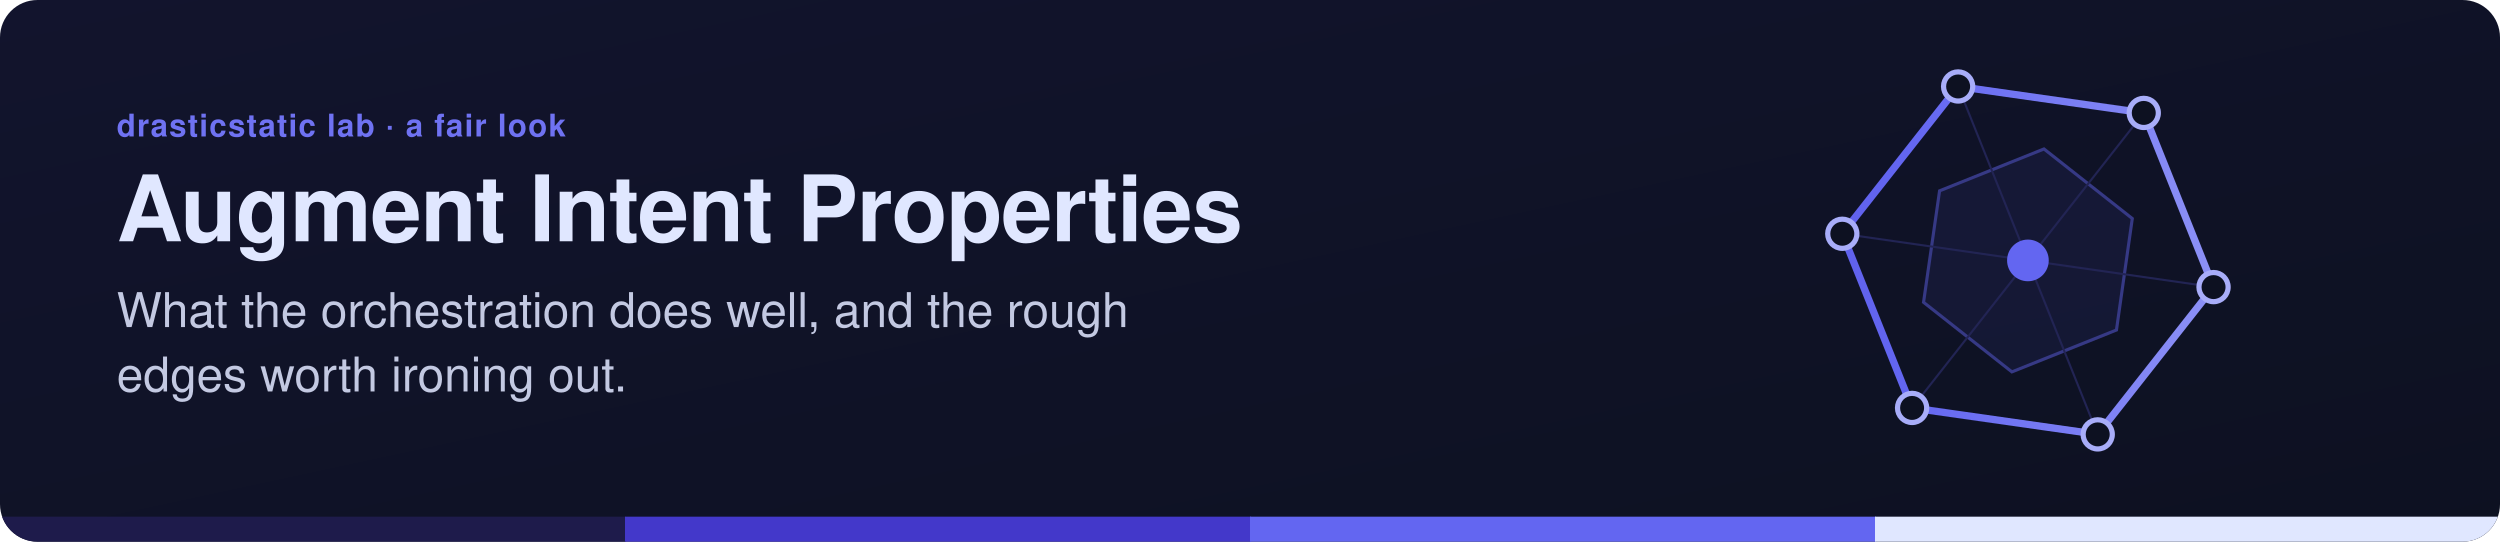
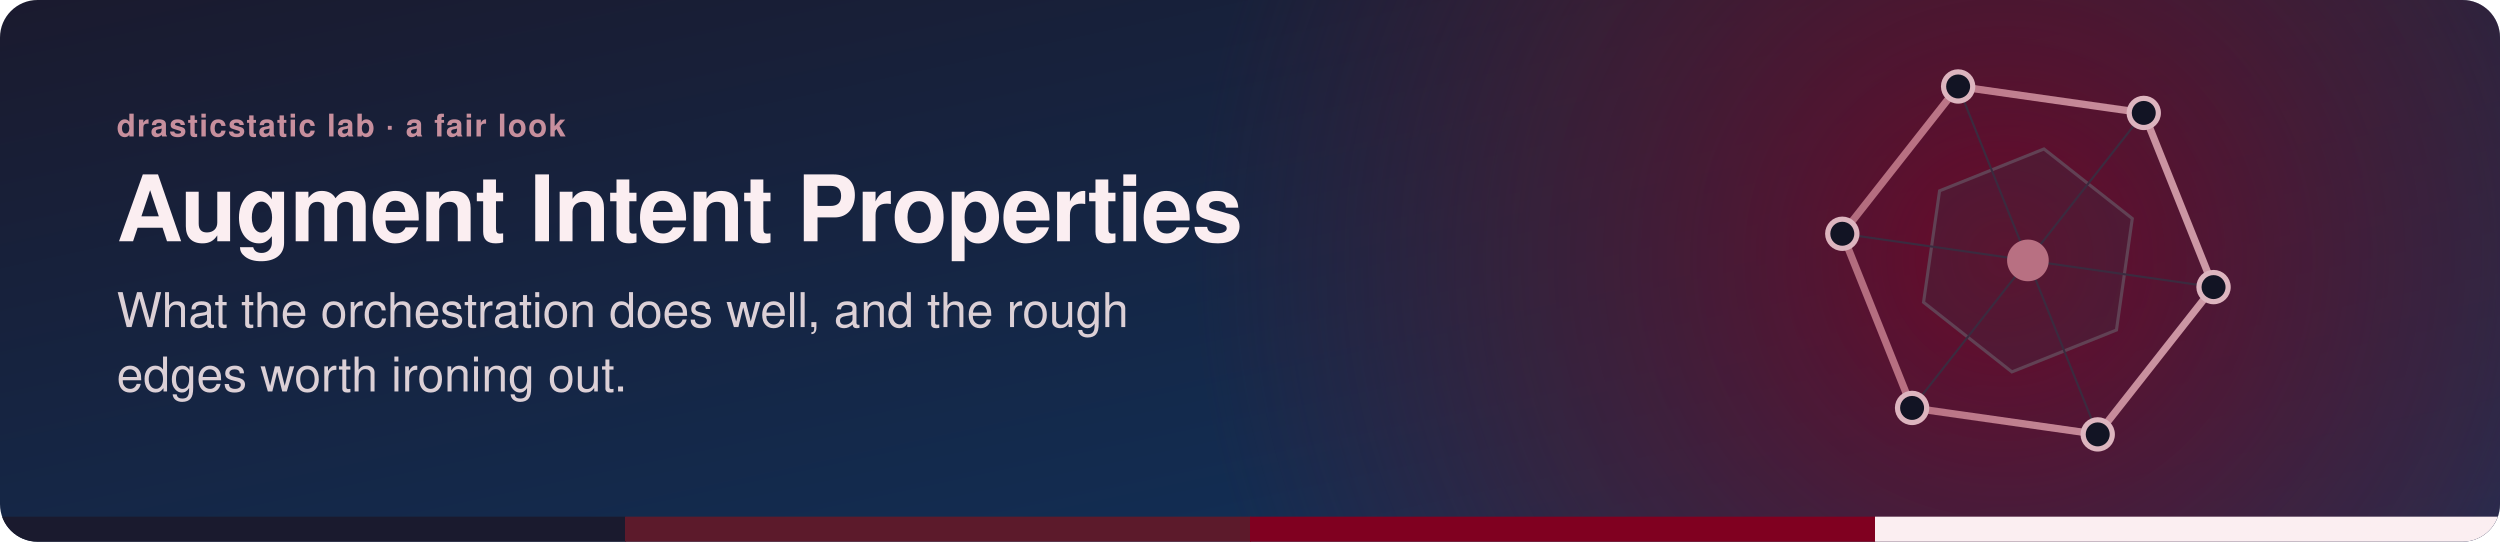
<svg xmlns="http://www.w3.org/2000/svg" width="1200" height="260" viewBox="0 0 1200 260" role="img" aria-labelledby="t d">
  <style>
    /* Motion only for readers who have not asked for less. Outside this block everything is in its finished state. */
    @media (prefers-reduced-motion: no-preference) {
      .draw { stroke-dasharray: 100; animation: draw 2.6s cubic-bezier(.4,0,.2,1) both; }
      .arrive { animation: arrive .5s ease-out both; }
      .breathe { transform-box: fill-box; transform-origin: center; animation: breathe 8s steps(48) 3s infinite; }
      .halo { transform-box: fill-box; transform-origin: center; animation: halo 5s steps(60) 3.6s infinite; }
    }
    @keyframes draw { from { stroke-dashoffset: 100 } to { stroke-dashoffset: 0 } }
    @keyframes arrive { from { opacity: 0 } to { opacity: 1 } }
    @keyframes breathe { 0%, 100% { transform: scale(1) } 50% { transform: scale(1.07) } }
    @keyframes halo { 0% { opacity: .55; transform: scale(1) } 70%, 100% { opacity: 0; transform: scale(2.1) } }
    .halo { opacity: 0 }
  </style>
  <defs>
    <linearGradient id="ground" x1="0" y1="0" x2="1" y2="1">
-       <stop offset="0" stop-color="#12142d" />
-       <stop offset="1" stop-color="#0d1121" />
+       <stop offset="0" stop-color="#1a1a2e" />
+       <stop offset="1" stop-color="#0f3460" />
    </linearGradient>
    <linearGradient id="line" gradientUnits="userSpaceOnUse" x1="668" y1="0" x2="1160" y2="0">
-       <stop offset="0.00" stop-color="#4b40cc" />
-       <stop offset="0.50" stop-color="#6366f1" />
-       <stop offset="1.00" stop-color="#a8adf9" />
+       <stop offset="0.00" stop-color="#804c5a" />
+       <stop offset="0.50" stop-color="#b87082" />
+       <stop offset="1.00" stop-color="#ddb5bf" />
    </linearGradient>
    <linearGradient id="fade" gradientUnits="userSpaceOnUse" x1="620" y1="0" x2="1200" y2="0">
-       <stop offset="0" stop-color="#6366f1" stop-opacity="0" />
-       <stop offset=".35" stop-color="#6366f1" />
-       <stop offset="1" stop-color="#a8adf9" />
+       <stop offset="0" stop-color="#b87082" stop-opacity="0" />
+       <stop offset=".35" stop-color="#b87082" />
+       <stop offset="1" stop-color="#ddb5bf" />
    </linearGradient>
    <clipPath id="card">
      <rect width="1200" height="260" rx="18" />
    </clipPath>
+     <radialGradient id="ember" gradientUnits="userSpaceOnUse" cx="962" cy="124" r="390">
+       <stop offset="0" stop-color="#800020" stop-opacity=".8" />
+       <stop offset=".6" stop-color="#5c1a2b" stop-opacity=".45" />
+       <stop offset="1" stop-color="#5c1a2b" stop-opacity="0" />
+     </radialGradient>
  </defs>
  <g clip-path="url(#card)">
    <rect width="1200" height="260" fill="url(#ground)" />
-     <path d="M1015.9 158.4 L965.7 178.5 L923.3 145.1 L931.0 91.6 L981.1 71.5 L1023.5 104.9Z" fill="#222454" fill-opacity=".35" stroke="#363985" stroke-width="1.5" />
-     <path d="M973.4 125.0L1062.5 137.8" stroke="#222454" stroke-width="1" />
-     <path d="M973.4 125.0L1006.9 208.5" stroke="#222454" stroke-width="1" />
-     <path d="M973.4 125.0L917.8 195.8" stroke="#222454" stroke-width="1" />
-     <path d="M973.4 125.0L884.3 112.2" stroke="#222454" stroke-width="1" />
-     <path d="M973.4 125.0L939.9 41.5" stroke="#222454" stroke-width="1" />
-     <path d="M973.4 125.0L1029.0 54.2" stroke="#222454" stroke-width="1" />
+     <rect width="1200" height="260" fill="url(#ember)" />
+     <path d="M1015.9 158.4 L965.7 178.5 L923.3 145.1 L931.0 91.6 L981.1 71.5 L1023.5 104.9Z" fill="#3a2b3f" fill-opacity=".35" stroke="#614154" stroke-width="1.5" />
+     <path d="M973.4 125.0L1062.5 137.8" stroke="#3a2b3f" stroke-width="1" />
+     <path d="M973.4 125.0L1006.9 208.5" stroke="#3a2b3f" stroke-width="1" />
+     <path d="M973.4 125.0L917.8 195.8" stroke="#3a2b3f" stroke-width="1" />
+     <path d="M973.4 125.0L884.3 112.2" stroke="#3a2b3f" stroke-width="1" />
+     <path d="M973.4 125.0L939.9 41.5" stroke="#3a2b3f" stroke-width="1" />
+     <path d="M973.4 125.0L1029.0 54.2" stroke="#3a2b3f" stroke-width="1" />
    <path class="draw" pathLength="100" d="M1062.5 137.8 L1006.9 208.5 L917.8 195.8 L884.3 112.2 L939.9 41.5 L1029.0 54.2Z" fill="none" stroke="url(#line)" stroke-width="3.5" stroke-linecap="round" stroke-linejoin="round" style="animation-delay:0.30s" />
-     <circle class="arrive" style="animation-delay:0.35s" cx="1062.5" cy="137.8" r="7" fill="#0d1121" stroke="#a8adf9" stroke-width="2.5" />
-     <circle class="arrive" style="animation-delay:0.83s" cx="1006.9" cy="208.5" r="7" fill="#0d1121" stroke="#a8adf9" stroke-width="2.5" />
-     <circle class="arrive" style="animation-delay:1.32s" cx="917.8" cy="195.8" r="7" fill="#0d1121" stroke="#a8adf9" stroke-width="2.5" />
-     <circle class="arrive" style="animation-delay:1.80s" cx="884.3" cy="112.2" r="7" fill="#0d1121" stroke="#a8adf9" stroke-width="2.5" />
-     <circle class="arrive" style="animation-delay:2.28s" cx="939.9" cy="41.5" r="7" fill="#0d1121" stroke="#a8adf9" stroke-width="2.5" />
-     <circle class="arrive" style="animation-delay:2.77s" cx="1029.0" cy="54.2" r="7" fill="#0d1121" stroke="#a8adf9" stroke-width="2.5" />
-     <circle class="halo" cx="973.4" cy="125.0" r="12" fill="none" stroke="#a8adf9" stroke-width="2" />
-     <circle class="breathe" cx="973.4" cy="125.0" r="10" fill="#6366f1" />
-     <rect x="0.0" y="248" width="300.5" height="12" fill="#1e1b4b" />
-     <rect x="300.0" y="248" width="300.5" height="12" fill="#4338ca" />
-     <rect x="600.0" y="248" width="300.5" height="12" fill="#6366f1" />
-     <rect x="900.0" y="248" width="300.5" height="12" fill="#e0e7ff" />
+     <circle class="arrive" style="animation-delay:0.35s" cx="1062.5" cy="137.8" r="7" fill="#121424" stroke="#ddb5bf" stroke-width="2.5" />
+     <circle class="arrive" style="animation-delay:0.83s" cx="1006.9" cy="208.5" r="7" fill="#121424" stroke="#ddb5bf" stroke-width="2.5" />
+     <circle class="arrive" style="animation-delay:1.32s" cx="917.8" cy="195.8" r="7" fill="#121424" stroke="#ddb5bf" stroke-width="2.5" />
+     <circle class="arrive" style="animation-delay:1.80s" cx="884.3" cy="112.2" r="7" fill="#121424" stroke="#ddb5bf" stroke-width="2.5" />
+     <circle class="arrive" style="animation-delay:2.28s" cx="939.9" cy="41.5" r="7" fill="#121424" stroke="#ddb5bf" stroke-width="2.5" />
+     <circle class="arrive" style="animation-delay:2.77s" cx="1029.0" cy="54.2" r="7" fill="#121424" stroke="#ddb5bf" stroke-width="2.5" />
+     <circle class="halo" cx="973.4" cy="125.0" r="12" fill="none" stroke="#ddb5bf" stroke-width="2" />
+     <circle class="breathe" cx="973.4" cy="125.0" r="10" fill="#b87082" />
+     <rect x="0.0" y="248" width="300.5" height="12" fill="#1a1a2e" />
+     <rect x="300.0" y="248" width="300.5" height="12" fill="#5c1a2b" />
+     <rect x="600.0" y="248" width="300.5" height="12" fill="#800020" />
+     <rect x="900.0" y="248" width="300.5" height="12" fill="#fbeef1" />
    <g font-family="Helvetica Neue, Helvetica, Arial, sans-serif">
-       <text x="56" y="65.5" fill="#6f72f2" font-size="15" font-weight="700" letter-spacing=".6">drasticstatic lab · a fair look</text>
-       <text x="56" y="115.8" fill="#e0e7ff" font-size="44" font-weight="700" letter-spacing="-.5">Augment Intent Properties</text>
-       <text x="56" y="157.0" fill="#c3c9e2" font-size="23">What the orchestration does well, and the rough</text>
-       <text x="56" y="187.9" fill="#c3c9e2" font-size="23">edges worth ironing out.</text>
+       <text x="56" y="65.5" fill="#c78f9d" font-size="15" font-weight="700" letter-spacing=".6">drasticstatic lab · a fair look</text>
+       <text x="56" y="115.8" fill="#fbeef1" font-size="44" font-weight="700" letter-spacing="-.5">Augment Intent Properties</text>
+       <text x="56" y="157.0" fill="#dcd0d6" font-size="23">What the orchestration does well, and the rough</text>
+       <text x="56" y="187.9" fill="#dcd0d6" font-size="23">edges worth ironing out.</text>
    </g>
  </g>
</svg>
